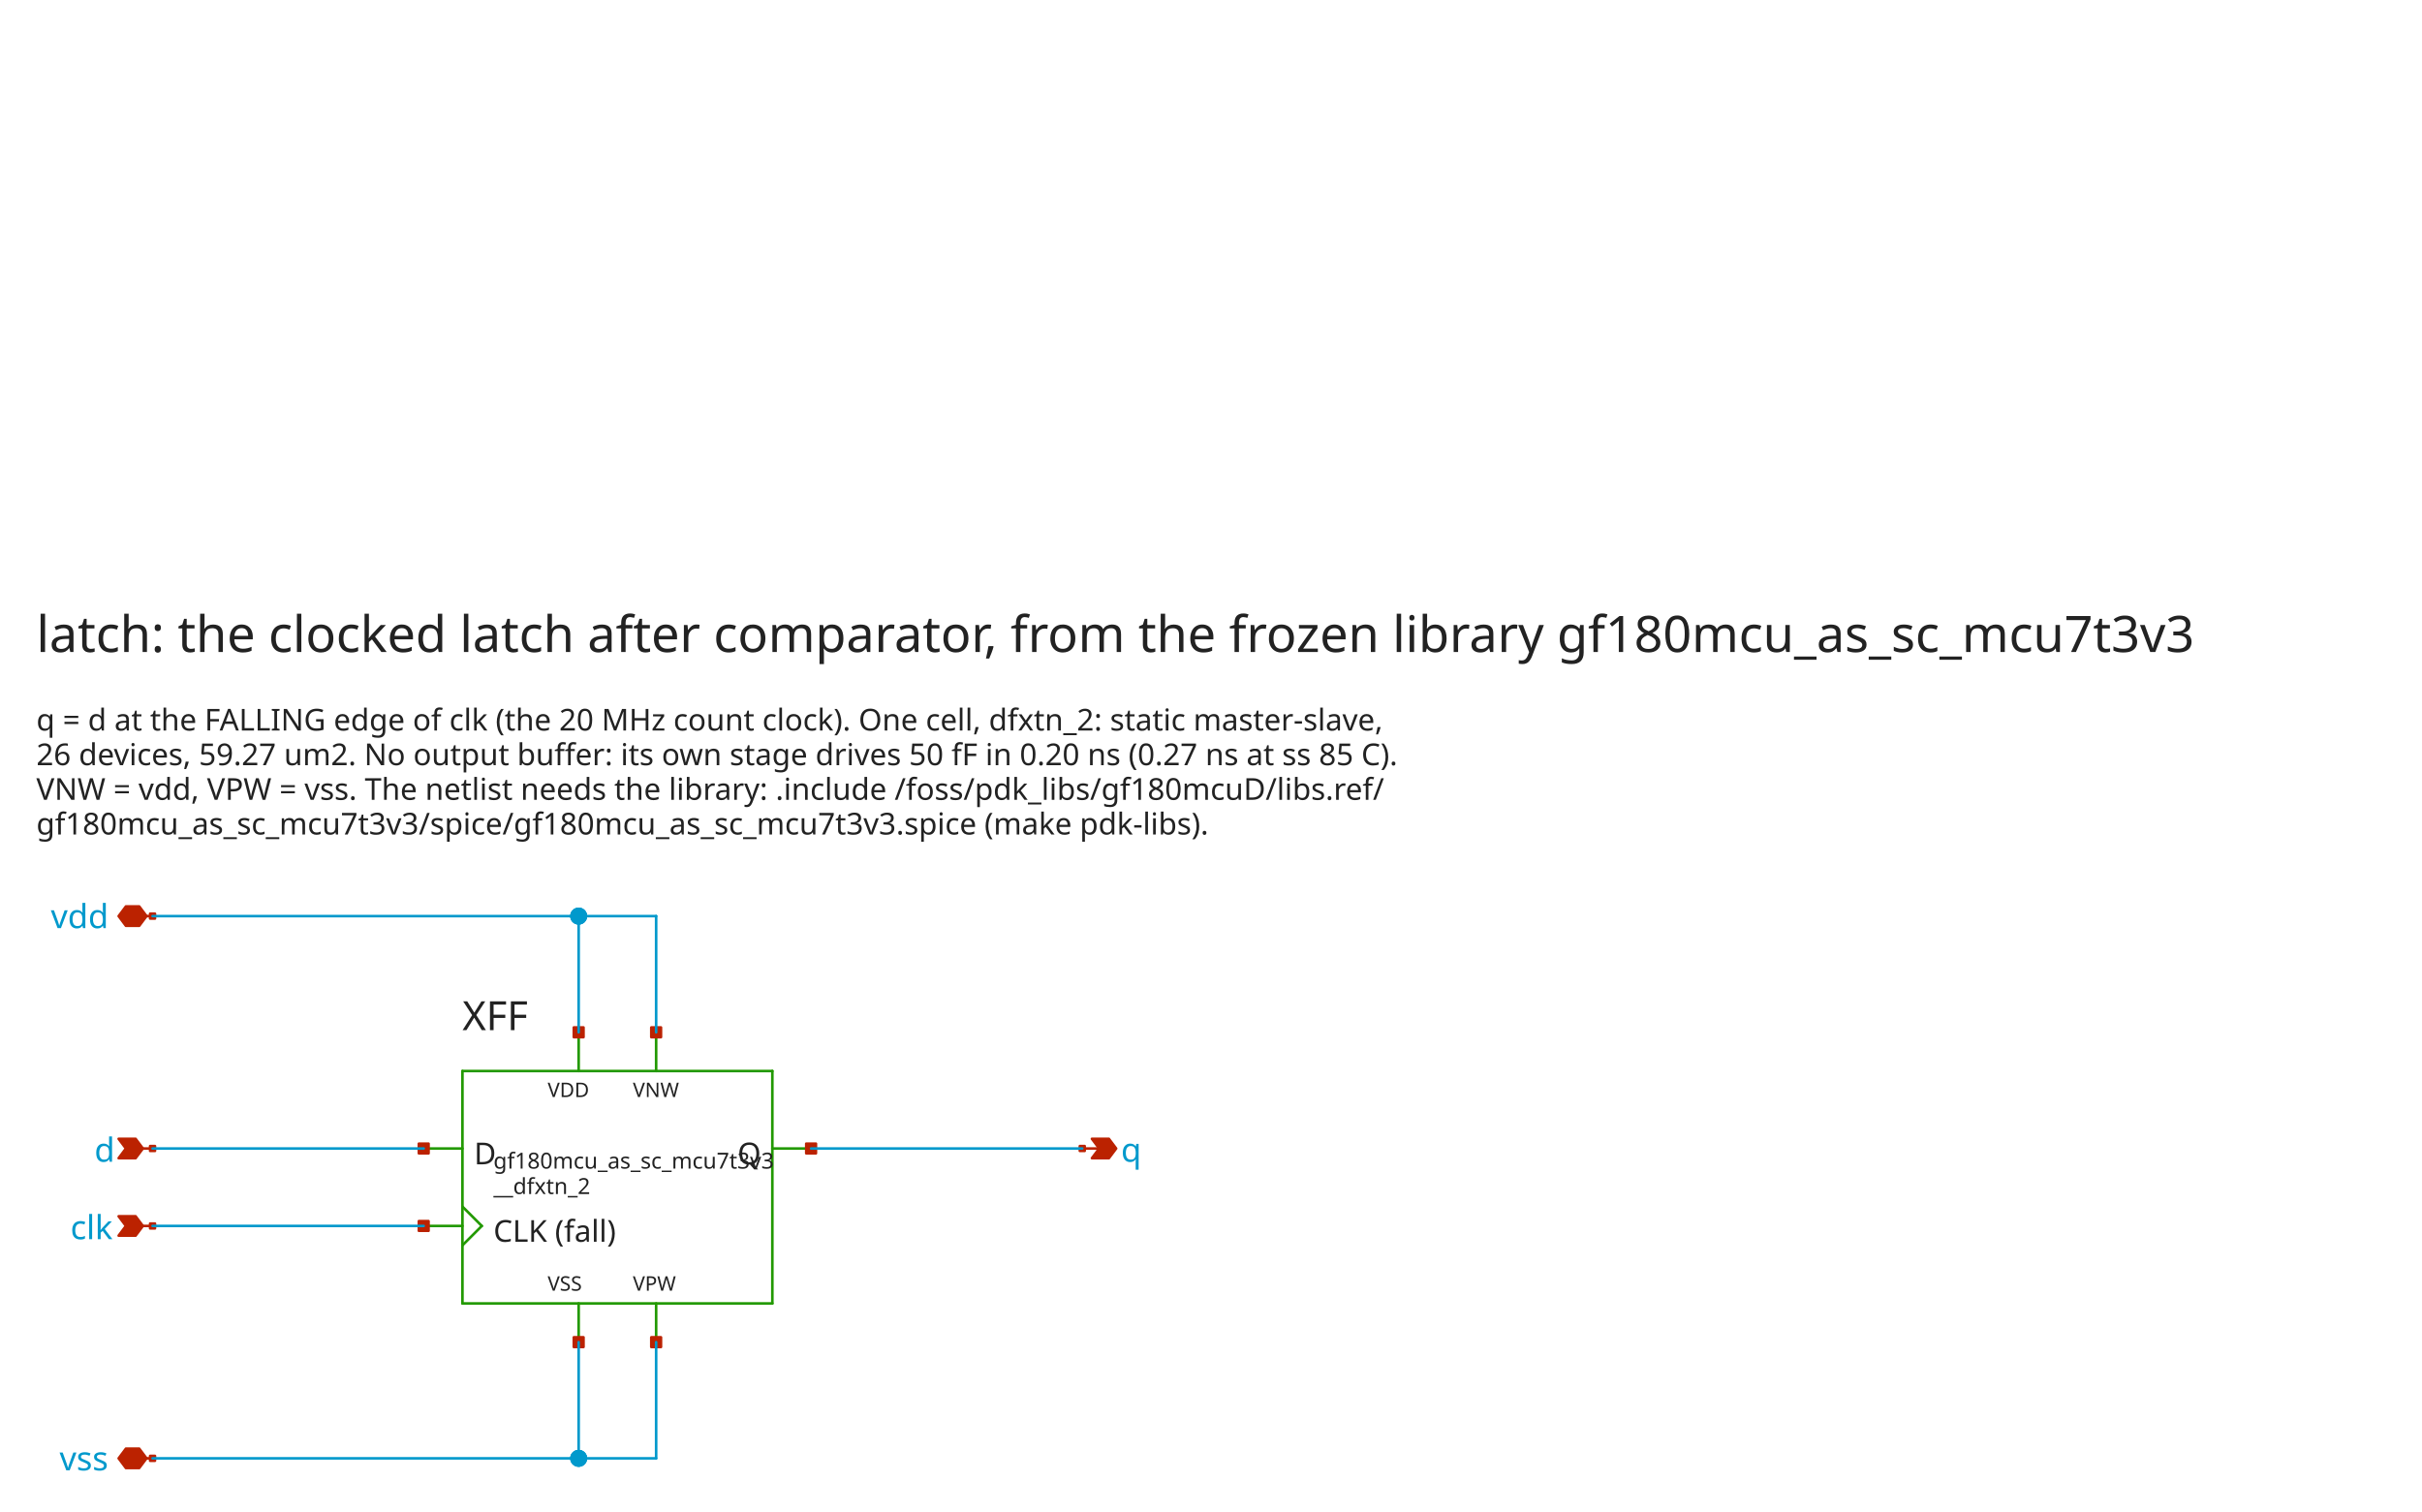
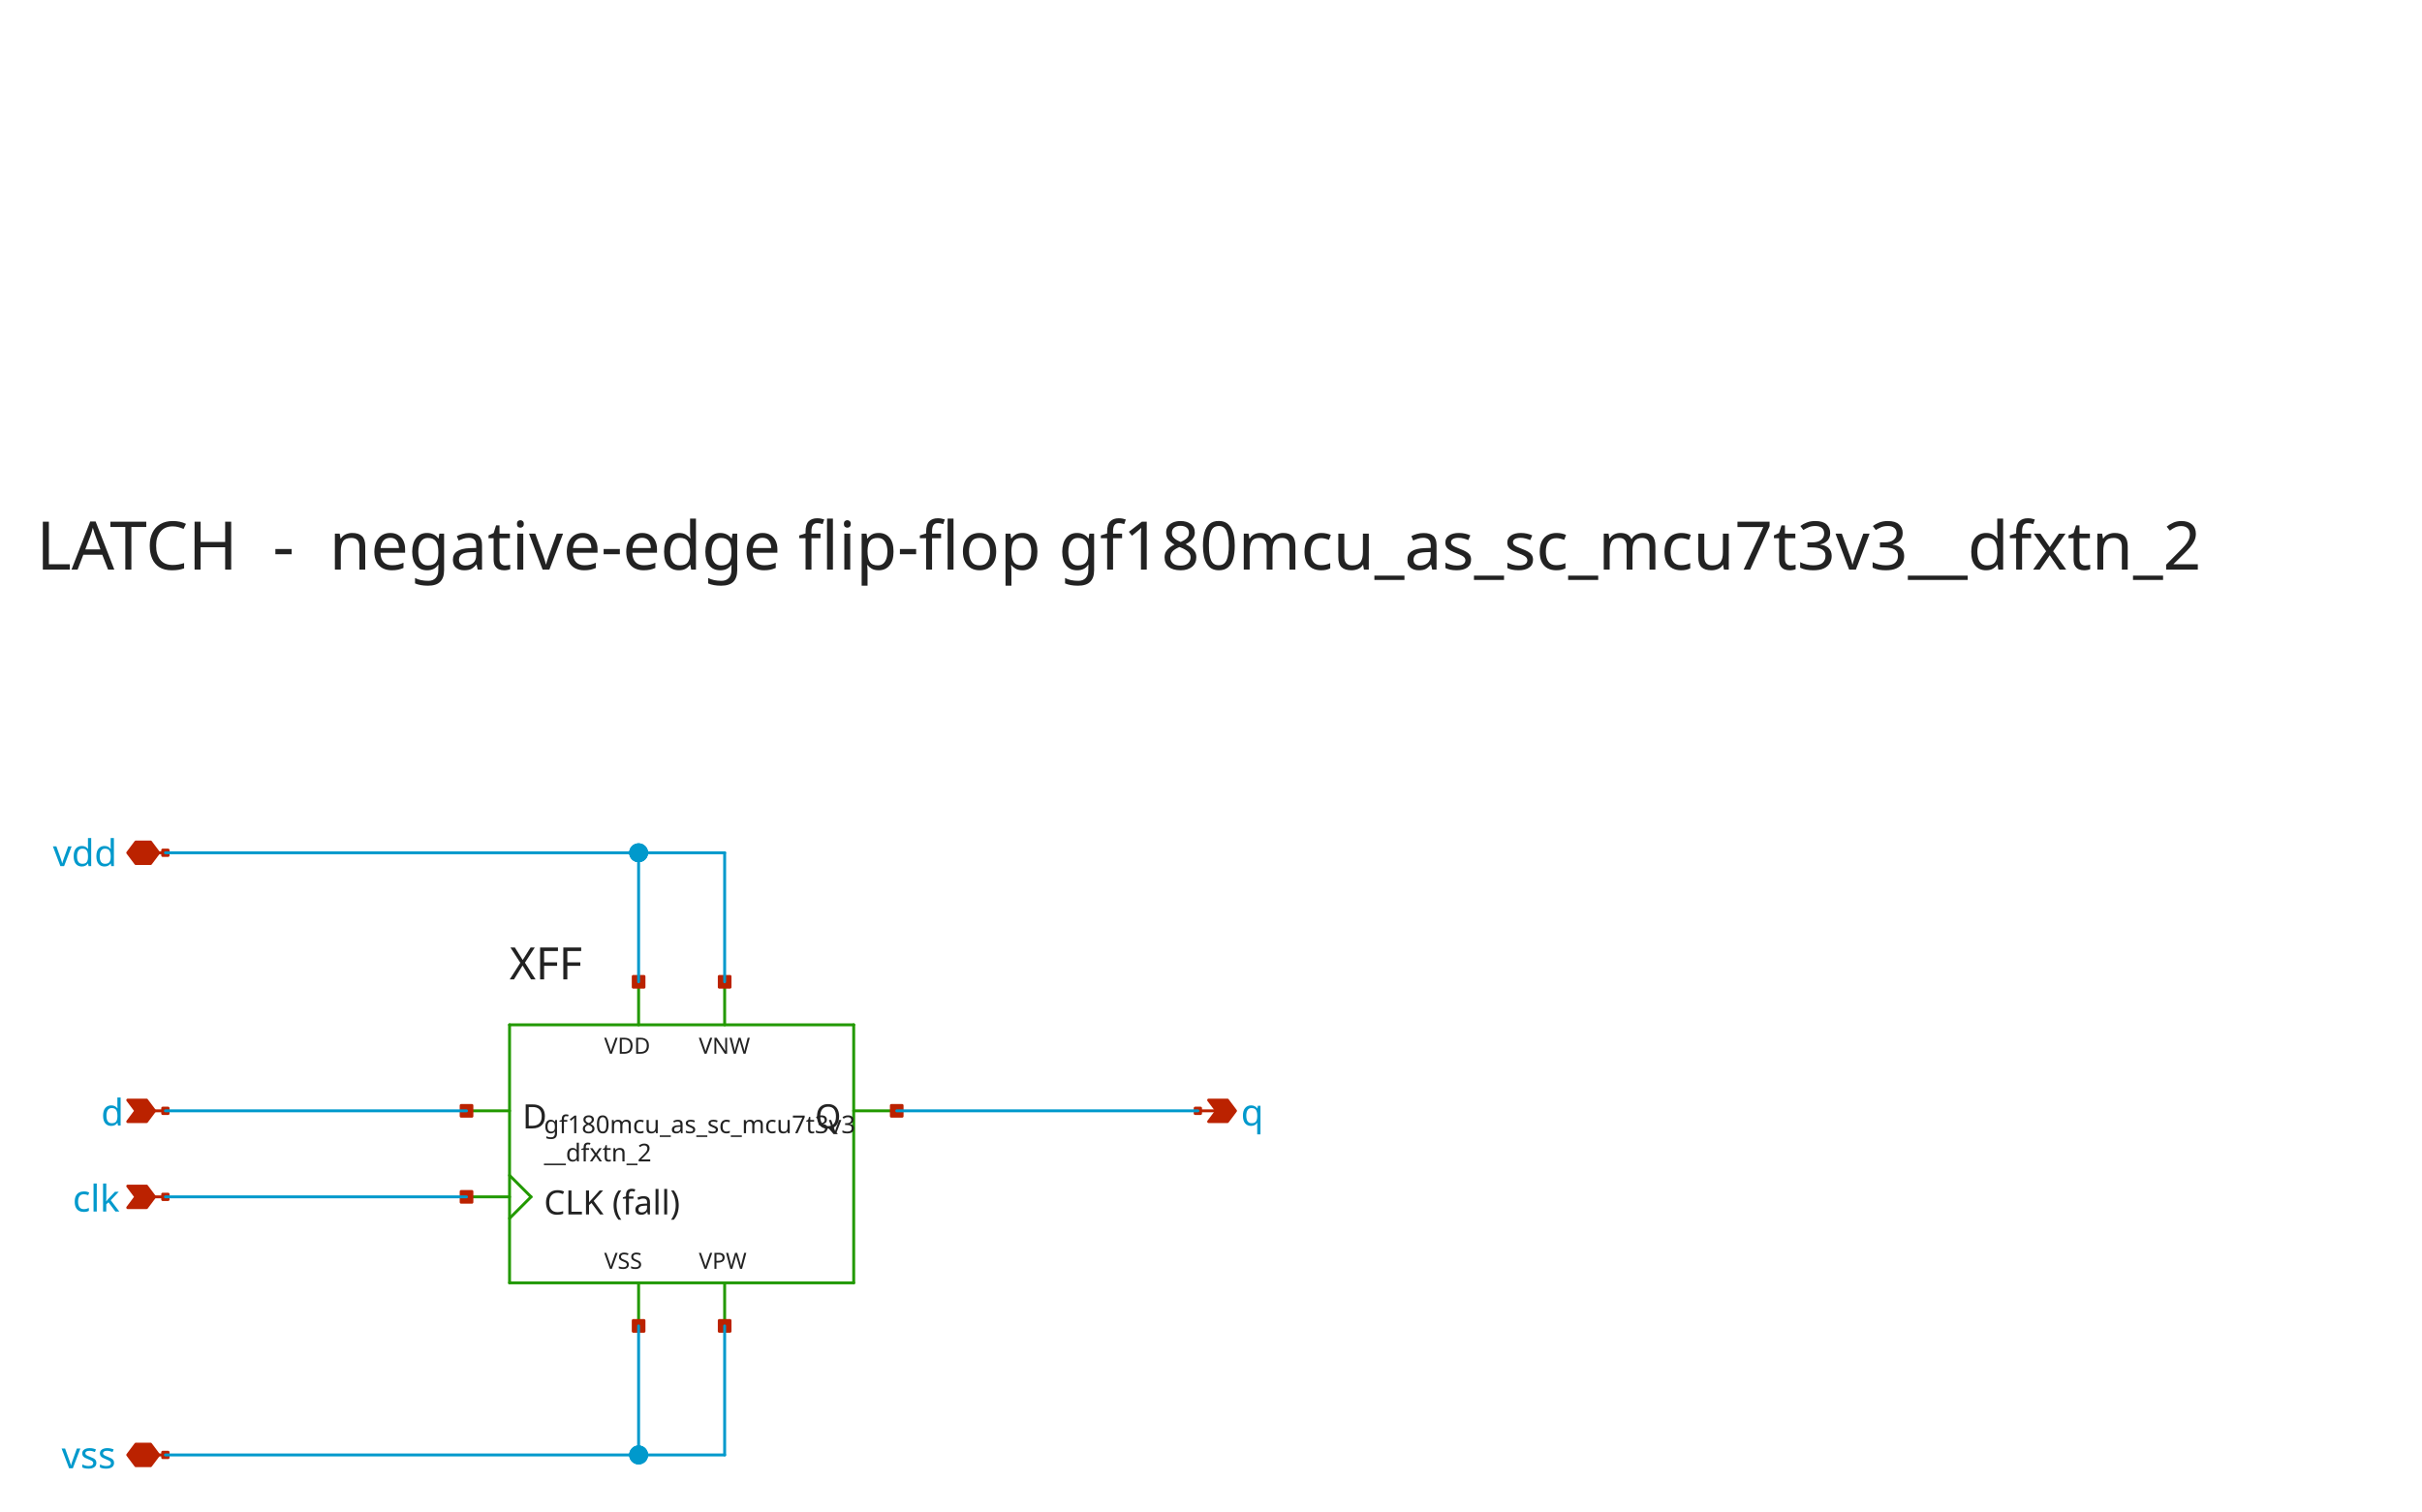
<svg xmlns="http://www.w3.org/2000/svg" width="1110" height="693" version="1.1">
  <style type="text/css">
.l0{
  fill: #ffffff;
  stroke: #ffffff;
  stroke-linecap:round;
  stroke-linejoin:round;
-   stroke-width: 1.198;
+   stroke-width: 1.331;
}
.l1{
  fill: #0099cc;
  stroke: #0099cc;
  stroke-linecap:round;
  stroke-linejoin:round;
-   stroke-width: 1.198;
+   stroke-width: 1.331;
}
.l2{
  fill: #aaaaaa; fill-opacity: 0.2;
  stroke: #aaaaaa;
  stroke-linecap:round;
  stroke-linejoin:round;
-   stroke-width: 1.198;
+   stroke-width: 1.331;
}
.l3{
  fill: #222222; fill-opacity: 0.5;
  stroke: #222222;
  stroke-linecap:round;
  stroke-linejoin:round;
-   stroke-width: 1.198;
+   stroke-width: 1.331;
}
.l4{
  fill: #229900;
  stroke: #229900;
  stroke-linecap:round;
  stroke-linejoin:round;
-   stroke-width: 1.198;
+   stroke-width: 1.331;
}
.l5{
  fill: #bb2200;
  stroke: #bb2200;
  stroke-linecap:round;
  stroke-linejoin:round;
-   stroke-width: 1.198;
+   stroke-width: 1.331;
}
.l6{
  fill: #0066cc; fill-opacity: 0.5;
  stroke: #0066cc;
  stroke-linecap:round;
  stroke-linejoin:round;
-   stroke-width: 1.198;
+   stroke-width: 1.331;
}
.l7{
  fill: #ff0000; fill-opacity: 0.5;
  stroke: #ff0000;
  stroke-linecap:round;
  stroke-linejoin:round;
-   stroke-width: 1.198;
+   stroke-width: 1.331;
}
.l8{
  fill: #888800; fill-opacity: 0.5;
  stroke: #888800;
  stroke-linecap:round;
  stroke-linejoin:round;
-   stroke-width: 1.198;
+   stroke-width: 1.331;
}
.l9{
  fill: #00aaaa; fill-opacity: 0.5;
  stroke: #00aaaa;
  stroke-linecap:round;
  stroke-linejoin:round;
-   stroke-width: 1.198;
+   stroke-width: 1.331;
}
.l10{
  fill: #880088;
  stroke: #880088;
  stroke-linecap:round;
  stroke-linejoin:round;
-   stroke-width: 1.198;
+   stroke-width: 1.331;
}
.l11{
  fill: #00ff00; fill-opacity: 0.5;
  stroke: #00ff00;
  stroke-linecap:round;
  stroke-linejoin:round;
-   stroke-width: 1.198;
+   stroke-width: 1.331;
}
.l12{
  fill: #0000cc; fill-opacity: 0.5;
  stroke: #0000cc;
  stroke-linecap:round;
  stroke-linejoin:round;
-   stroke-width: 1.198;
+   stroke-width: 1.331;
}
.l13{
  fill: #666600; fill-opacity: 0.5;
  stroke: #666600;
  stroke-linecap:round;
  stroke-linejoin:round;
-   stroke-width: 1.198;
+   stroke-width: 1.331;
}
.l14{
  fill: #557755; fill-opacity: 0.2;
  stroke: #557755;
  stroke-linecap:round;
  stroke-linejoin:round;
-   stroke-width: 1.198;
+   stroke-width: 1.331;
}
.l15{
  fill: #aa2222; fill-opacity: 0.5;
  stroke: #aa2222;
  stroke-linecap:round;
  stroke-linejoin:round;
-   stroke-width: 1.198;
+   stroke-width: 1.331;
}
.l16{
  fill: #7ccc40; fill-opacity: 0.5;
  stroke: #7ccc40;
  stroke-linecap:round;
  stroke-linejoin:round;
-   stroke-width: 1.198;
+   stroke-width: 1.331;
}
.l17{
  fill: #00ffcc; fill-opacity: 0.2;
  stroke: #00ffcc;
  stroke-linecap:round;
  stroke-linejoin:round;
-   stroke-width: 1.198;
+   stroke-width: 1.331;
}
.l18{
  fill: #ce0097; fill-opacity: 0.5;
  stroke: #ce0097;
  stroke-linecap:round;
  stroke-linejoin:round;
-   stroke-width: 1.198;
+   stroke-width: 1.331;
}
.l19{
  fill: #d2d46b; fill-opacity: 0.2;
  stroke: #d2d46b;
  stroke-linecap:round;
  stroke-linejoin:round;
-   stroke-width: 1.198;
+   stroke-width: 1.331;
}
.l20{
  fill: #ef6158; fill-opacity: 0.2;
  stroke: #ef6158;
  stroke-linecap:round;
  stroke-linejoin:round;
-   stroke-width: 1.198;
+   stroke-width: 1.331;
}
.l21{
  fill: #fdb200; fill-opacity: 0.2;
  stroke: #fdb200;
  stroke-linecap:round;
  stroke-linejoin:round;
-   stroke-width: 1.198;
+   stroke-width: 1.331;
}
text {font-family: Sans-Serif;}
</style>
  <rect class="l0" x="0" y="0" width="1110" height="693" />
-   <path class="l4" d="M211.939 490.95L353.967 490.95" />
-   <path class="l4" d="M353.967 490.95L353.967 597.471" />
-   <path class="l4" d="M211.939 597.471L353.967 597.471" />
-   <path class="l4" d="M211.939 490.95L211.939 597.471" />
-   <path class="l4" d="M194.185 526.457L211.939 526.457" />
-   <path class="l4" d="M194.185 561.964L211.939 561.964" />
-   <path class="l4" d="M211.939 553.087L220.816 561.964" />
-   <path class="l4" d="M211.939 570.841L220.816 561.964" />
-   <path class="l4" d="M353.967 526.457L371.721 526.457" />
-   <path class="l4" d="M265.2 473.196L265.2 490.95" />
-   <path class="l4" d="M300.707 473.196L300.707 490.95" />
-   <path class="l4" d="M265.2 597.471L265.2 615.225" />
-   <path class="l4" d="M300.707 597.471L300.707 615.225" />
-   <path class="l5" d="M191.966 524.238L196.405 524.238L196.405 528.676L191.966 528.676L191.966 524.238z" />
-   <path class="l5" d="M191.966 559.745L196.405 559.745L196.405 564.183L191.966 564.183L191.966 559.745z" />
-   <path class="l5" d="M369.502 524.238L373.94 524.238L373.94 528.676L369.502 528.676L369.502 524.238z" />
-   <path class="l5" d="M262.98 470.977L267.419 470.977L267.419 475.416L262.98 475.416L262.98 470.977z" />
-   <path class="l5" d="M298.487 470.977L302.926 470.977L302.926 475.416L298.487 475.416L298.487 470.977z" />
-   <path class="l5" d="M298.487 613.006L302.926 613.006L302.926 617.444L298.487 617.444L298.487 613.006z" />
-   <path class="l5" d="M262.98 613.006L267.419 613.006L267.419 617.444L262.98 617.444L262.98 613.006z" />
-   <path class="l5" d="M67.137 419.936L69.911 419.936" />
-   <path class="l5" d="M57.705 424.374L54.376 419.936L57.705 415.497L63.808 415.497L67.137 419.936L63.808 424.374L57.705 424.374" />
-   <path class="l5" d="M68.801 418.826L71.02 418.826L71.02 421.045L68.801 421.045L68.801 418.826z" />
-   <path class="l5" d="M67.137 668.485L69.911 668.485" />
-   <path class="l5" d="M57.705 672.924L54.376 668.485L57.705 664.047L63.808 664.047L67.137 668.485L63.808 672.924L57.705 672.924" />
-   <path class="l5" d="M68.801 667.376L71.02 667.376L71.02 669.595L68.801 669.595L68.801 667.376z" />
-   <path class="l5" d="M65.472 526.457L69.911 526.457" />
-   <path class="l5" d="M65.472 526.457L62.143 522.019L54.376 522.019L57.705 526.457L54.376 530.895L62.143 530.895L65.472 526.457" />
-   <path class="l5" d="M68.801 525.347L71.02 525.347L71.02 527.567L68.801 527.567L68.801 525.347z" />
-   <path class="l5" d="M65.472 561.964L69.911 561.964" />
-   <path class="l5" d="M65.472 561.964L62.143 557.526L54.376 557.526L57.705 561.964L54.376 566.403L62.143 566.403L65.472 561.964" />
-   <path class="l5" d="M68.801 560.855L71.02 560.855L71.02 563.074L68.801 563.074L68.801 560.855z" />
-   <path class="l5" d="M495.996 526.457L503.763 526.457" />
-   <path class="l5" d="M511.53 526.457L508.201 522.019L500.434 522.019L503.763 526.457L500.434 530.895L508.201 530.895L511.53 526.457" />
-   <path class="l5" d="M494.886 525.347L497.105 525.347L497.105 527.567L494.886 527.567L494.886 525.347z" />
-   <text fill="#222222" xml:space="preserve" font-size="13.848" transform="translate(217.265, 533.705)">D</text>
-   <text fill="#222222" xml:space="preserve" font-size="13.848" transform="translate(226.142, 569.212)">CLK (fall)</text>
-   <text fill="#222222" xml:space="preserve" font-size="13.848" transform="translate(337.989, 533.705)">Q</text>
-   <text fill="#222222" xml:space="preserve" font-size="9.232" transform="translate(250.997, 502.883)">VDD</text>
-   <text fill="#222222" xml:space="preserve" font-size="9.232" transform="translate(290.054, 502.883)">VNW</text>
-   <text fill="#222222" xml:space="preserve" font-size="9.232" transform="translate(250.997, 591.651)">VSS</text>
-   <text fill="#222222" xml:space="preserve" font-size="9.232" transform="translate(290.054, 591.651)">VPW</text>
-   <text fill="#222222" xml:space="preserve" font-size="18.464" transform="translate(211.939, 472.208)">XFF</text>
-   <text fill="#222222" xml:space="preserve" font-size="10.155" transform="translate(226.142, 535.678)">gf180mcu_as_sc_mcu7t3v3</text>
-   <text fill="#222222" xml:space="preserve" font-size="10.155" transform="translate(226.142, 547.326)">__dfxtn_2</text>
-   <text fill="#0099cc" xml:space="preserve" font-size="15.232" transform="translate(23.2957, 425.445)">vdd</text>
-   <text fill="#0099cc" xml:space="preserve" font-size="15.232" transform="translate(27.2957, 673.995)">vss</text>
-   <text fill="#0099cc" xml:space="preserve" font-size="15.232" transform="translate(43.2667, 532.521)">d</text>
-   <text fill="#0099cc" xml:space="preserve" font-size="15.232" transform="translate(32.2667, 568.028)">clk</text>
-   <text fill="#0099cc" xml:space="preserve" font-size="15.232" transform="translate(513.749, 532.521)">q</text>
-   <path class="l1" d="M69.911 526.457L194.185 526.457" />
-   <path class="l1" d="M69.911 561.964L194.185 561.964" />
-   <path class="l1" d="M371.721 526.457L495.996 526.457" />
-   <path class="l1" d="M265.2 419.936L265.2 473.196" />
-   <path class="l1" d="M300.707 419.936L300.707 473.196" />
-   <path class="l1" d="M265.2 419.936L300.707 419.936" />
-   <path class="l1" d="M69.911 419.936L265.2 419.936" />
-   <path class="l1" d="M265.2 615.225L265.2 668.485" />
-   <path class="l1" d="M300.707 615.225L300.707 668.485" />
-   <path class="l1" d="M265.2 668.485L300.707 668.485" />
-   <path class="l1" d="M69.911 668.485L265.2 668.485" />
-   <circle class="l1" cx="265.2" cy="419.936" r="3.284" />
-   <circle class="l1" cx="265.2" cy="419.936" r="3.284" />
-   <circle class="l1" cx="265.2" cy="419.936" r="3.284" />
-   <circle class="l1" cx="265.2" cy="668.485" r="3.284" />
-   <circle class="l1" cx="265.2" cy="668.485" r="3.284" />
-   <circle class="l1" cx="265.2" cy="668.485" r="3.284" />
-   <text fill="#222222" xml:space="preserve" font-size="23.08" transform="translate(16.65, 298.864)">latch: the clocked latch after comparator, from the frozen library gf180mcu_as_sc_mcu7t3v3</text>
-   <text fill="#222222" xml:space="preserve" font-size="13.848" transform="translate(16.65, 334.865)">q = d at the FALLING edge of clk (the 20 MHz count clock). One cell, dfxtn_2: static master-slave,</text>
-   <text fill="#222222" xml:space="preserve" font-size="13.848" transform="translate(16.65, 350.749)">26 devices, 59.27 um2. No output buffer: its own stage drives 50 fF in 0.20 ns (0.27 ns at ss 85 C).</text>
-   <text fill="#222222" xml:space="preserve" font-size="13.848" transform="translate(16.65, 366.632)">VNW = vdd, VPW = vss. The netlist needs the library: .include /foss/pdk_libs/gf180mcuD/libs.ref/</text>
-   <text fill="#222222" xml:space="preserve" font-size="13.848" transform="translate(16.65, 382.515)">gf180mcu_as_sc_mcu7t3v3/spice/gf180mcu_as_sc_mcu7t3v3.spice (make pdk-libs).</text>
+   <path class="l4" d="M233.526 469.765L391.253 469.765" />
+   <path class="l4" d="M391.253 469.765L391.253 588.061" />
+   <path class="l4" d="M233.526 588.061L391.253 588.061" />
+   <path class="l4" d="M233.526 469.765L233.526 588.061" />
+   <path class="l4" d="M213.81 509.197L233.526 509.197" />
+   <path class="l4" d="M213.81 548.629L233.526 548.629" />
+   <path class="l4" d="M233.526 538.771L243.384 548.629" />
+   <path class="l4" d="M233.526 558.487L243.384 548.629" />
+   <path class="l4" d="M391.253 509.197L410.969 509.197" />
+   <path class="l4" d="M292.673 450.049L292.673 469.765" />
+   <path class="l4" d="M332.105 450.049L332.105 469.765" />
+   <path class="l4" d="M292.673 588.061L292.673 607.777" />
+   <path class="l4" d="M332.105 588.061L332.105 607.777" />
+   <path class="l5" d="M211.345 506.732L216.274 506.732L216.274 511.661L211.345 511.661L211.345 506.732z" />
+   <path class="l5" d="M211.345 546.164L216.274 546.164L216.274 551.093L211.345 551.093L211.345 546.164z" />
+   <path class="l5" d="M408.505 506.732L413.434 506.732L413.434 511.661L408.505 511.661L408.505 506.732z" />
+   <path class="l5" d="M290.209 447.585L295.138 447.585L295.138 452.514L290.209 452.514L290.209 447.585z" />
+   <path class="l5" d="M329.641 447.585L334.57 447.585L334.57 452.514L329.641 452.514L329.641 447.585z" />
+   <path class="l5" d="M329.641 605.312L334.57 605.312L334.57 610.241L329.641 610.241L329.641 605.312z" />
+   <path class="l5" d="M290.209 605.312L295.138 605.312L295.138 610.241L290.209 610.241L290.209 605.312z" />
+   <path class="l5" d="M72.717 390.901L75.798 390.901" />
+   <path class="l5" d="M62.243 395.83L58.546 390.901L62.243 385.972L69.02 385.972L72.717 390.901L69.02 395.83L62.243 395.83" />
+   <path class="l5" d="M74.566 389.669L77.03 389.669L77.03 392.133L74.566 392.133L74.566 389.669z" />
+   <path class="l5" d="M72.717 666.925L75.798 666.925" />
+   <path class="l5" d="M62.243 671.854L58.546 666.925L62.243 661.996L69.02 661.996L72.717 666.925L69.02 671.854L62.243 671.854" />
+   <path class="l5" d="M74.566 665.692L77.03 665.692L77.03 668.157L74.566 668.157L74.566 665.692z" />
+   <path class="l5" d="M70.869 509.197L75.798 509.197" />
+   <path class="l5" d="M70.869 509.197L67.172 504.268L58.546 504.268L62.243 509.197L58.546 514.126L67.172 514.126L70.869 509.197" />
+   <path class="l5" d="M74.566 507.965L77.03 507.965L77.03 510.429L74.566 510.429L74.566 507.965z" />
+   <path class="l5" d="M70.869 548.629L75.798 548.629" />
+   <path class="l5" d="M70.869 548.629L67.172 543.7L58.546 543.7L62.243 548.629L58.546 553.558L67.172 553.558L70.869 548.629" />
+   <path class="l5" d="M74.566 547.397L77.03 547.397L77.03 549.861L74.566 549.861L74.566 547.397z" />
+   <path class="l5" d="M548.981 509.197L557.607 509.197" />
+   <path class="l5" d="M566.232 509.197L562.536 504.268L553.91 504.268L557.607 509.197L553.91 514.126L562.536 514.126L566.232 509.197" />
+   <path class="l5" d="M547.749 507.965L550.213 507.965L550.213 510.429L547.749 510.429L547.749 507.965z" />
+   <text fill="#222222" xml:space="preserve" font-size="15.379" transform="translate(239.44, 517.246)">D</text>
+   <text fill="#222222" xml:space="preserve" font-size="15.379" transform="translate(249.298, 556.678)">CLK (fall)</text>
+   <text fill="#222222" xml:space="preserve" font-size="15.379" transform="translate(373.509, 517.246)">Q</text>
+   <text fill="#222222" xml:space="preserve" font-size="10.252" transform="translate(276.901, 483.017)">VDD</text>
+   <text fill="#222222" xml:space="preserve" font-size="10.252" transform="translate(320.276, 483.017)">VNW</text>
+   <text fill="#222222" xml:space="preserve" font-size="10.252" transform="translate(276.901, 581.597)">VSS</text>
+   <text fill="#222222" xml:space="preserve" font-size="10.252" transform="translate(320.276, 581.597)">VPW</text>
+   <text fill="#222222" xml:space="preserve" font-size="20.505" transform="translate(233.526, 448.951)">XFF</text>
+   <text fill="#222222" xml:space="preserve" font-size="11.277" transform="translate(249.298, 519.437)">gf180mcu_as_sc_mcu7t3v3</text>
+   <text fill="#222222" xml:space="preserve" font-size="11.277" transform="translate(249.298, 532.372)">__dfxtn_2</text>
+   <text fill="#0099cc" xml:space="preserve" font-size="16.916" transform="translate(24.2359, 397.019)">vdd</text>
+   <text fill="#0099cc" xml:space="preserve" font-size="16.916" transform="translate(28.2359, 673.043)">vss</text>
+   <text fill="#0099cc" xml:space="preserve" font-size="16.916" transform="translate(46.3142, 515.931)">d</text>
+   <text fill="#0099cc" xml:space="preserve" font-size="16.916" transform="translate(33.3142, 555.363)">clk</text>
+   <text fill="#0099cc" xml:space="preserve" font-size="16.916" transform="translate(568.697, 515.931)">q</text>
+   <path class="l1" d="M75.798 509.197L213.81 509.197" />
+   <path class="l1" d="M75.798 548.629L213.81 548.629" />
+   <path class="l1" d="M410.969 509.197L548.981 509.197" />
+   <path class="l1" d="M292.673 390.901L292.673 450.049" />
+   <path class="l1" d="M332.105 390.901L332.105 450.049" />
+   <path class="l1" d="M292.673 390.901L332.105 390.901" />
+   <path class="l1" d="M75.798 390.901L292.673 390.901" />
+   <path class="l1" d="M292.673 607.777L292.673 666.925" />
+   <path class="l1" d="M332.105 607.777L332.105 666.925" />
+   <path class="l1" d="M292.673 666.925L332.105 666.925" />
+   <path class="l1" d="M75.798 666.925L292.673 666.925" />
+   <circle class="l1" cx="292.673" cy="390.901" r="3.647" />
+   <circle class="l1" cx="292.673" cy="390.901" r="3.647" />
+   <circle class="l1" cx="292.673" cy="390.901" r="3.647" />
+   <circle class="l1" cx="292.673" cy="666.925" r="3.647" />
+   <circle class="l1" cx="292.673" cy="666.925" r="3.647" />
+   <circle class="l1" cx="292.673" cy="666.925" r="3.647" />
+   <text fill="#222222" xml:space="preserve" font-size="30.757" transform="translate(16.65, 261.101)">LATCH  -  negative-edge flip-flop gf180mcu_as_sc_mcu7t3v3__dfxtn_2</text>
</svg>
